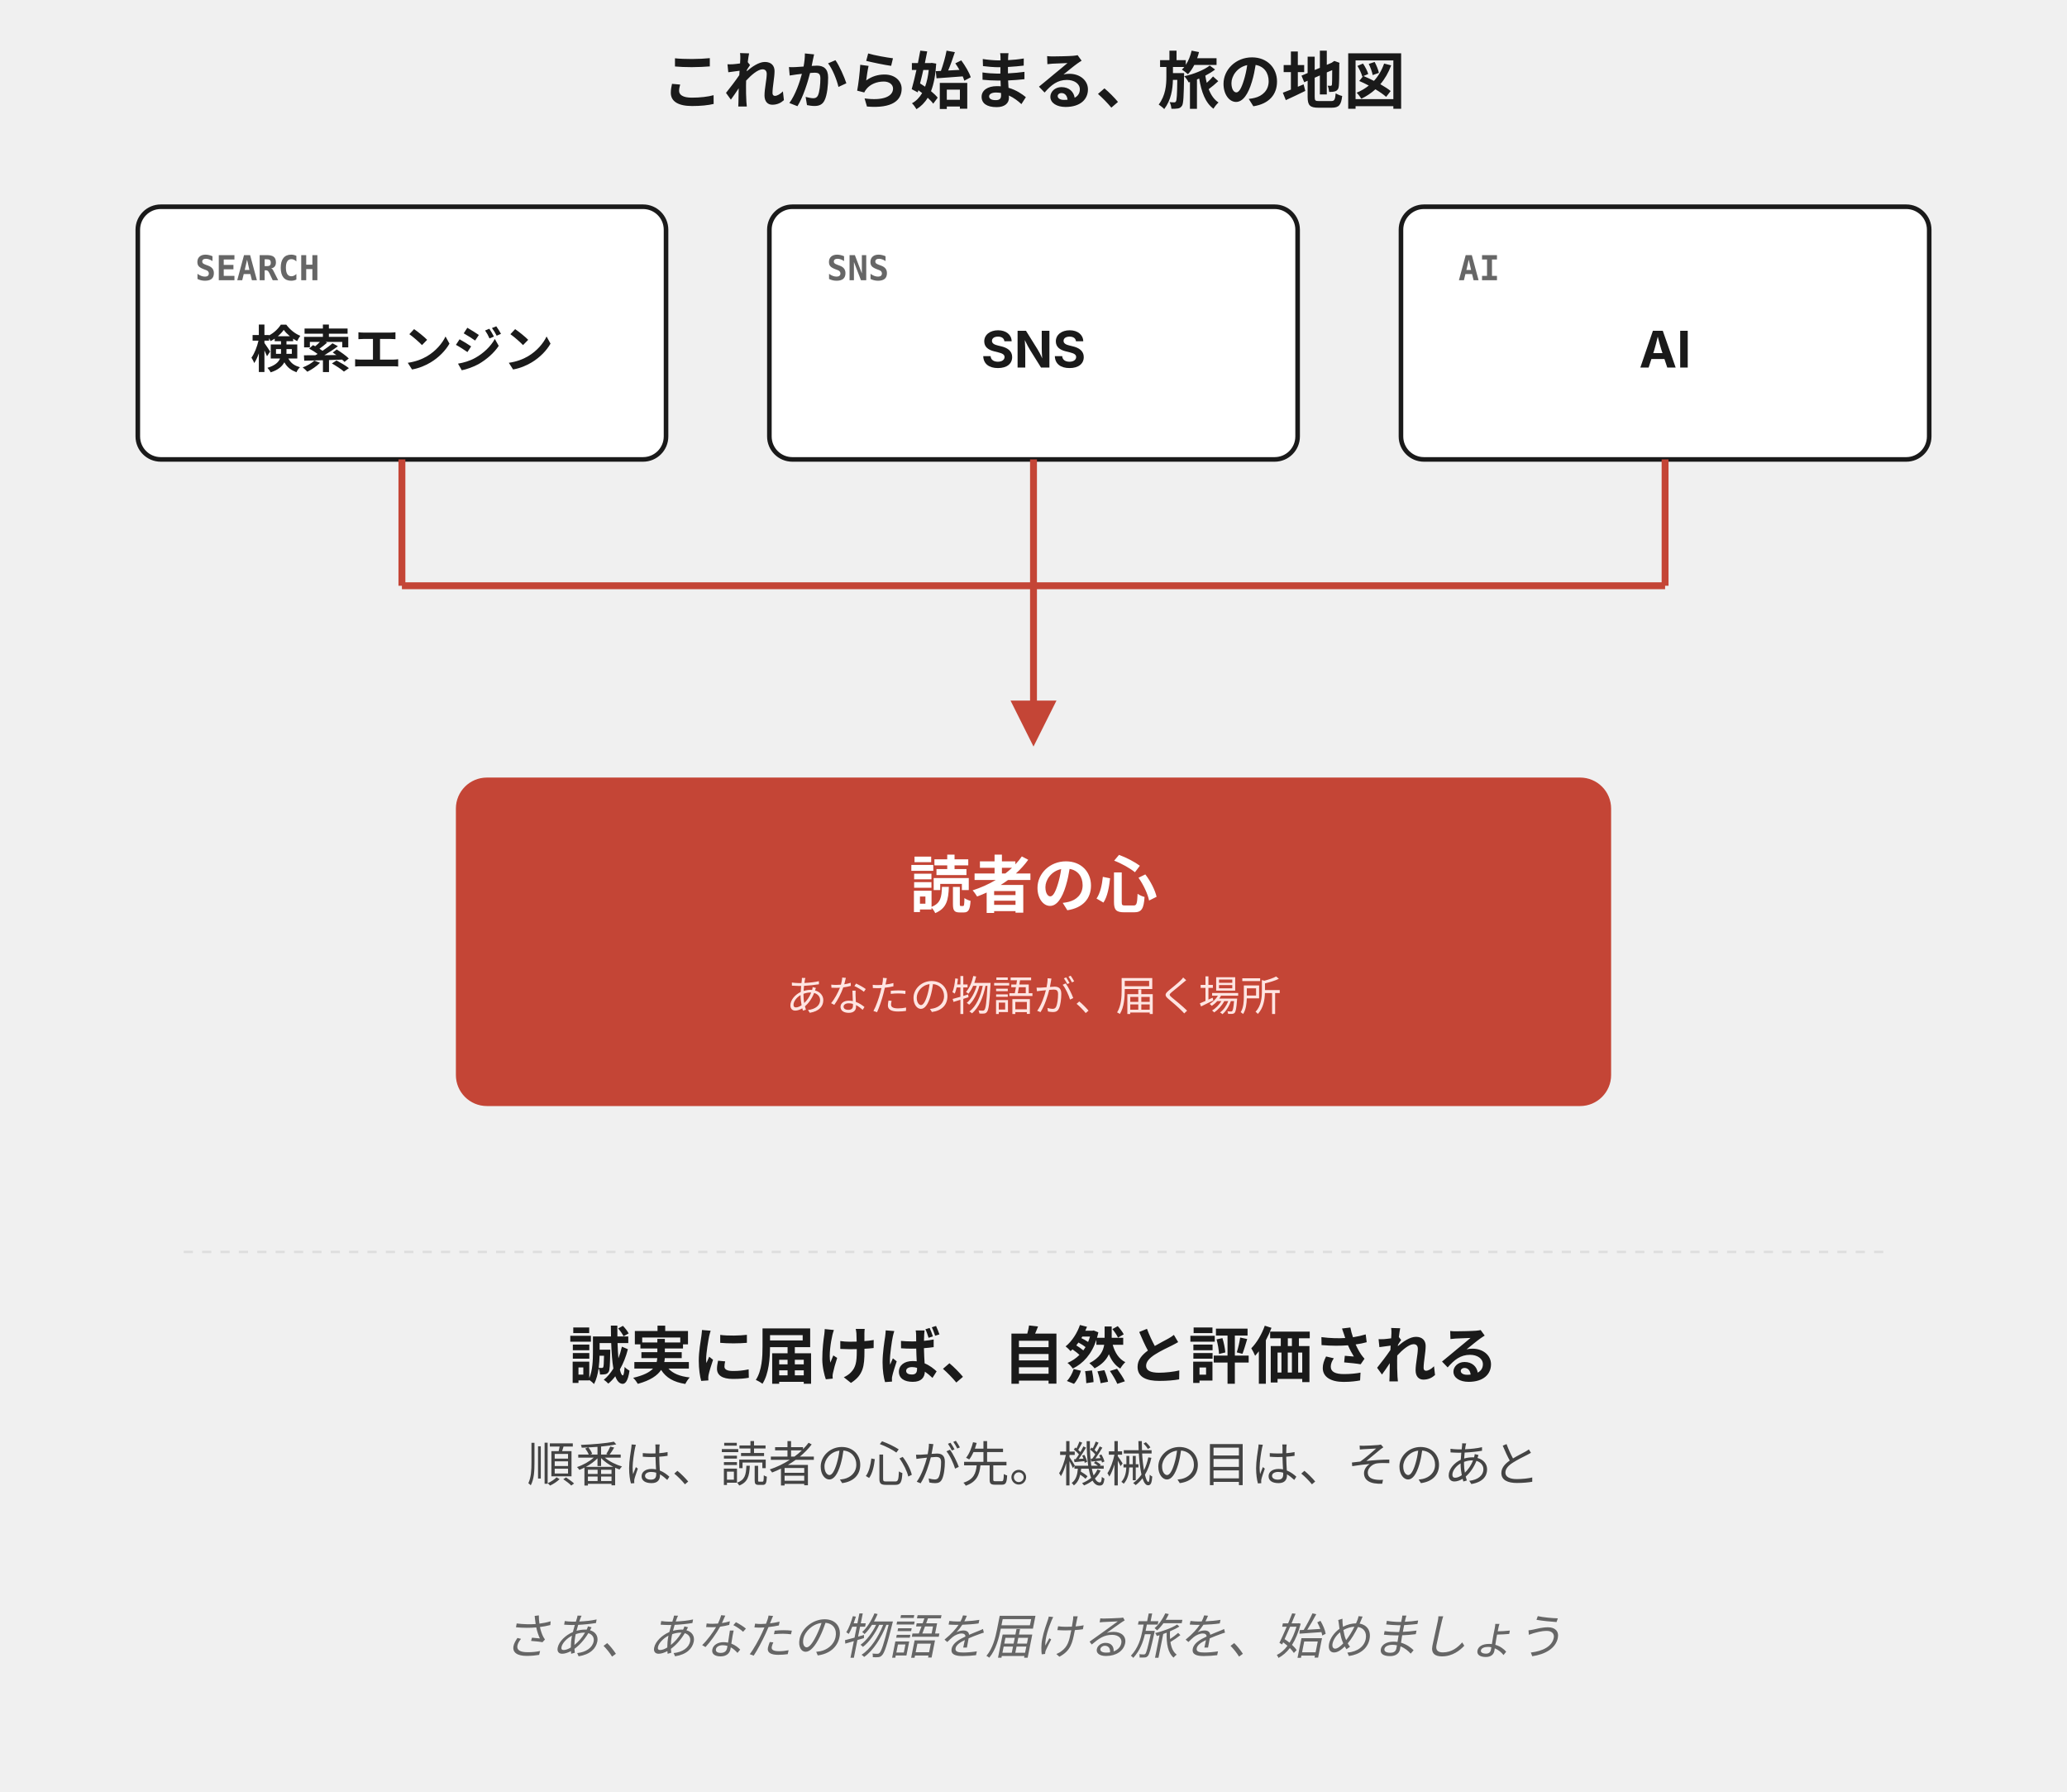
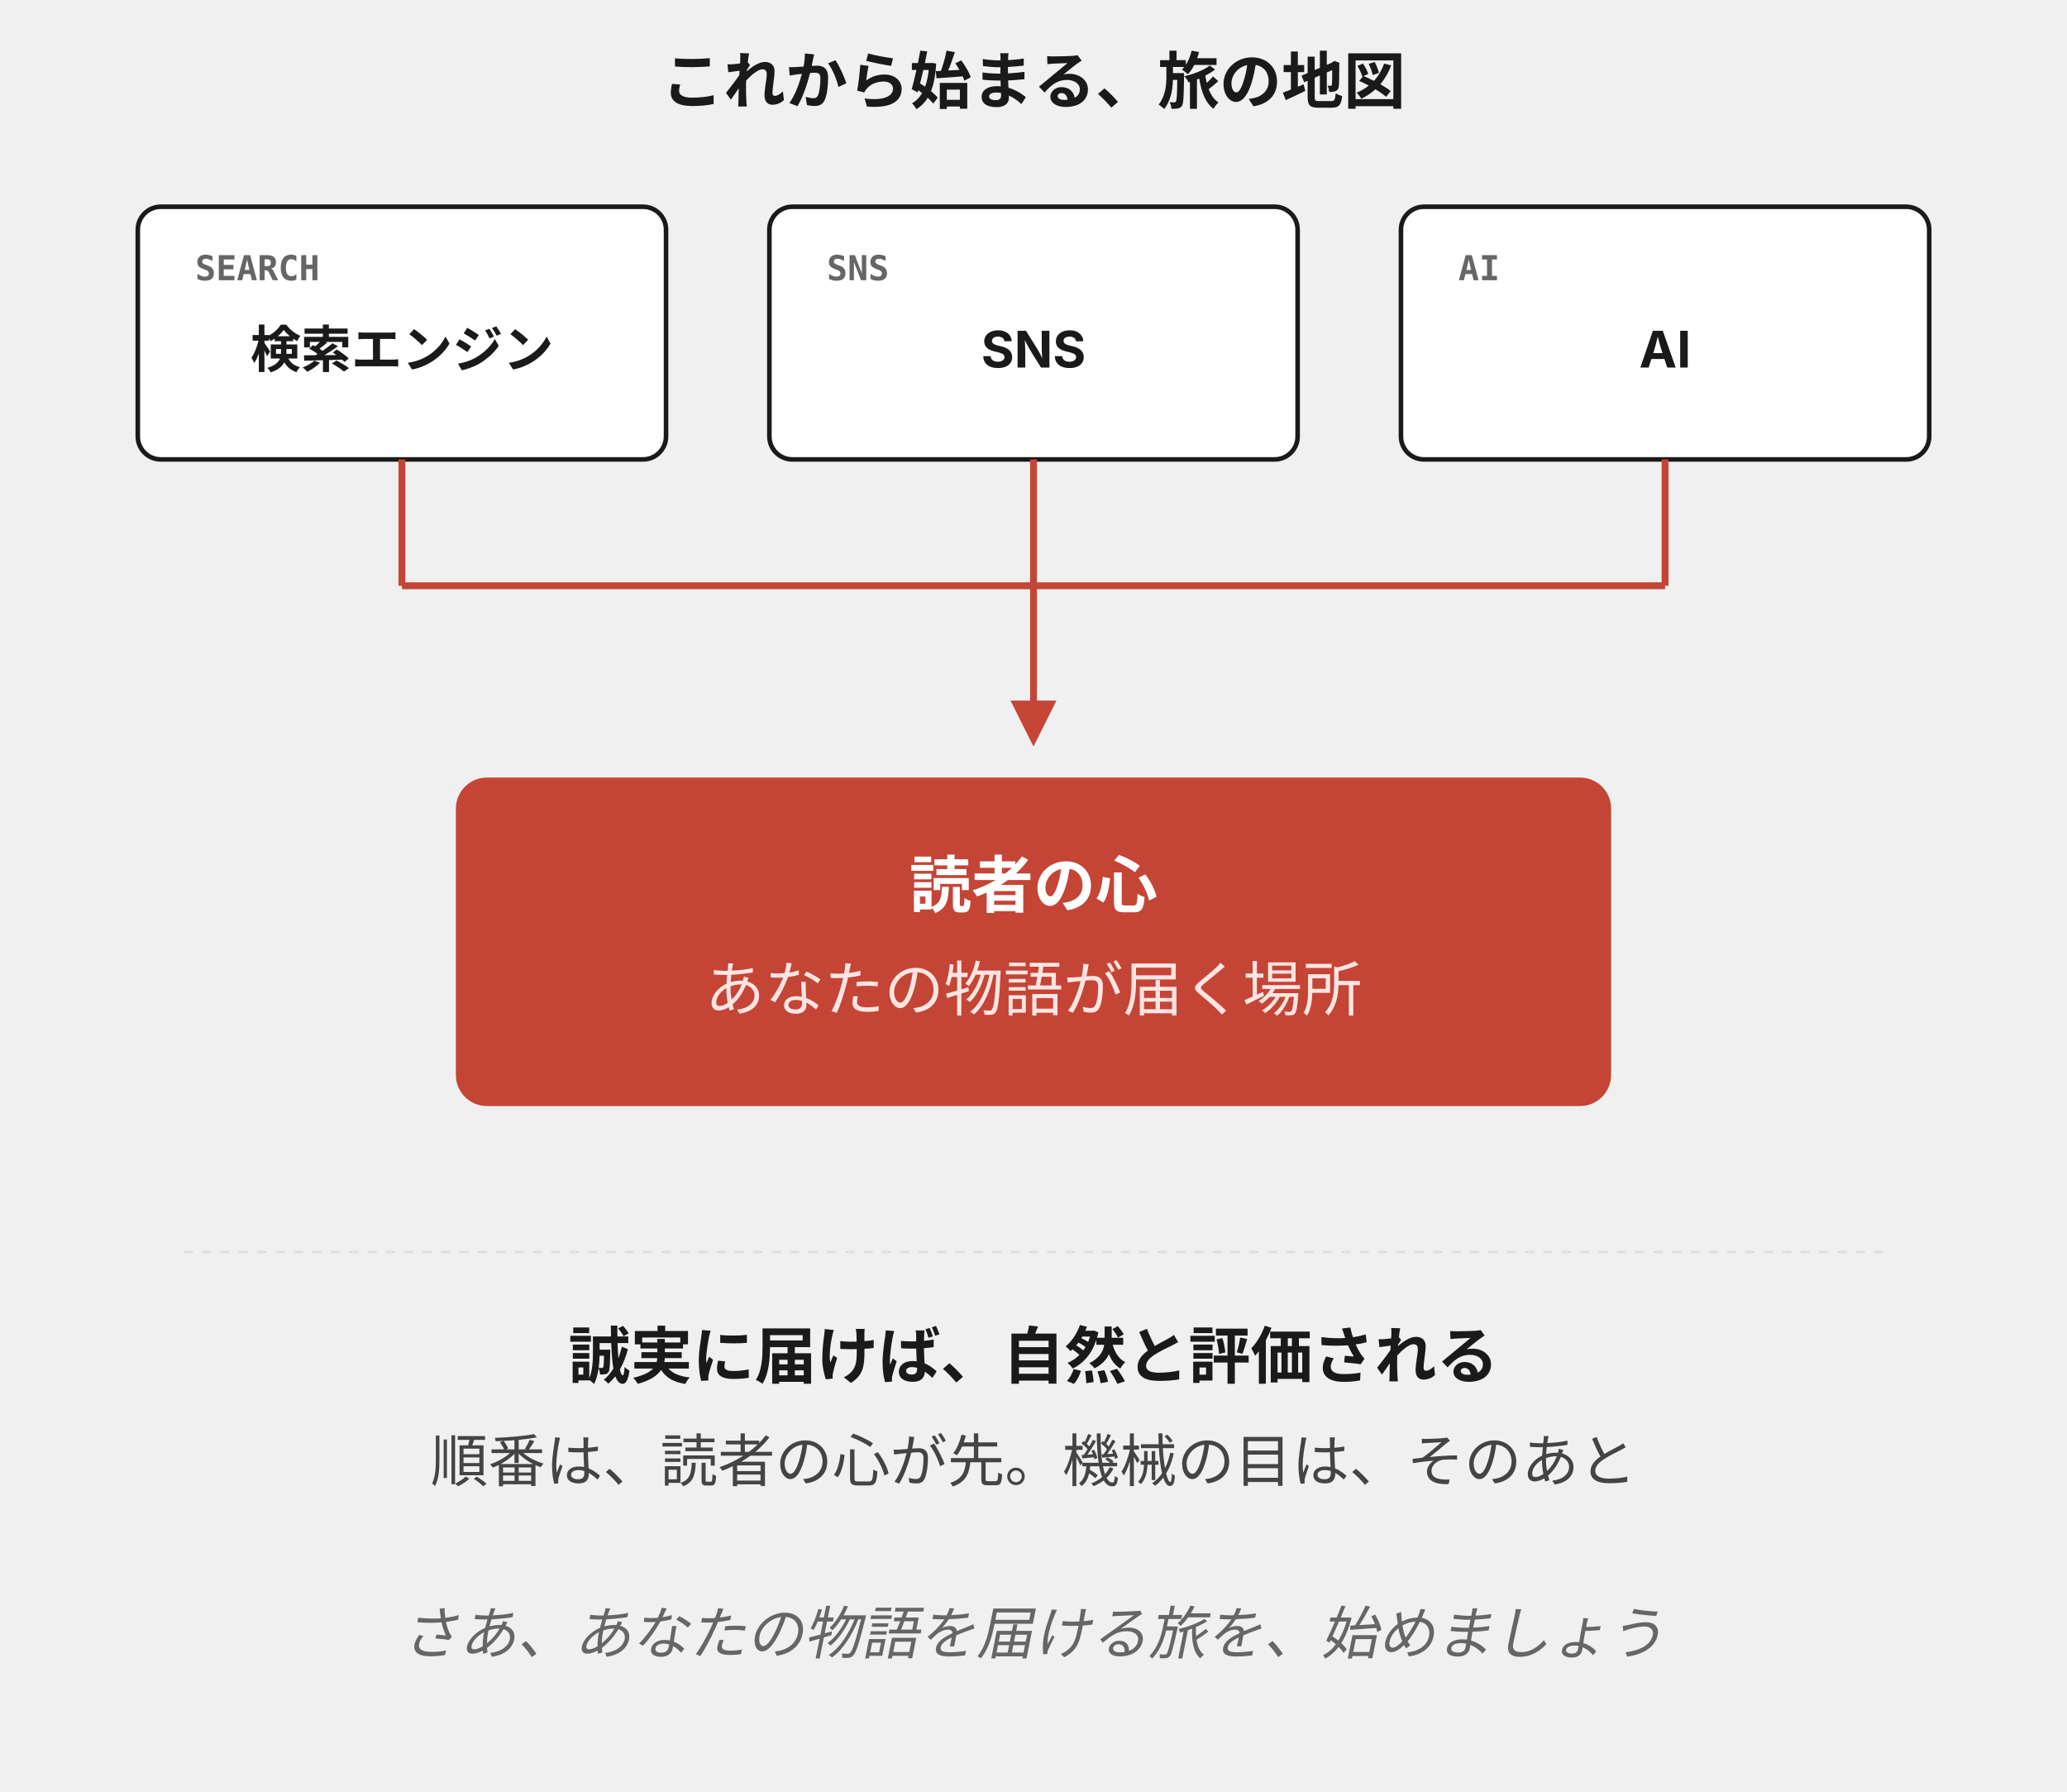
<svg xmlns="http://www.w3.org/2000/svg" viewBox="0 0 900 780" role="img" aria-label="本書の地図、3つの経路が読者の心に届く">
  <style>
    .path-box { fill: #ffffff; stroke: #1a1a1a; stroke-width: 2; }
    .path-label { fill: #666; font-family: "SF Mono", Menlo, Consolas, monospace; font-size: 15px; font-weight: 700; }
    .path-title { fill: #1a1a1a; font-family: -apple-system, "Hiragino Sans", "Yu Gothic UI", sans-serif; font-size: 22px; font-weight: 700; }
    .goal-box { fill: #C44536; stroke: #C44536; stroke-width: 3; }
    .goal-text { fill: #ffffff; font-family: -apple-system, "Hiragino Sans", "Yu Gothic UI", sans-serif; font-size: 27px; font-weight: 700; }
-     .goal-sub { fill: #ffe5e2; font-family: -apple-system, "Hiragino Sans", "Yu Gothic UI", sans-serif; font-size: 18px; font-weight: 500; }
+     .goal-sub { fill: #ffe5e2; font-family: -apple-system, "Hiragino Sans", "Yu Gothic UI", sans-serif; font-size: 26px; font-weight: 500; }
    .line-red { stroke: #C44536; stroke-width: 3; fill: none; }
    .divider-h { stroke: #ddd; stroke-width: 1; fill: none; stroke-dasharray: 4,4; }
    .footer-headline { fill: #1a1a1a; font-family: -apple-system, "Hiragino Sans", "Yu Gothic UI", sans-serif; font-size: 27px; font-weight: 700; }
    .footer { fill: #444; font-family: -apple-system, "Hiragino Sans", "Yu Gothic UI", sans-serif; font-size: 21px; font-weight: 500; }
  </style>
  <text x="450" y="45" text-anchor="middle" class="footer-headline">これから始まる、旅の地図</text>
  <rect x="60" y="90" width="230" height="110" rx="10" class="path-box" />
  <text x="85" y="122" class="path-label">SEARCH</text>
  <text x="175" y="160" text-anchor="middle" class="path-title">検索エンジン</text>
  <rect x="335" y="90" width="230" height="110" rx="10" class="path-box" />
  <text x="360" y="122" class="path-label">SNS</text>
  <text x="450" y="160" text-anchor="middle" class="path-title">SNS</text>
  <rect x="610" y="90" width="230" height="110" rx="10" class="path-box" />
  <text x="635" y="122" class="path-label">AI</text>
  <text x="725" y="160" text-anchor="middle" class="path-title">AI</text>
  <line x1="175" y1="200" x2="175" y2="255" class="line-red" />
  <line x1="450" y1="200" x2="450" y2="255" class="line-red" />
  <line x1="725" y1="200" x2="725" y2="255" class="line-red" />
  <line x1="175" y1="255" x2="725" y2="255" class="line-red" />
  <line x1="450" y1="255" x2="450" y2="310" class="line-red" />
  <polygon points="440,305 450,325 460,305" fill="#C44536" />
  <rect x="200" y="340" width="500" height="140" rx="12" class="goal-box" />
  <text x="450" y="395" text-anchor="middle" class="goal-text">読者の心</text>
-   <text x="450" y="440" text-anchor="middle" class="goal-sub">あなたの物語が、届く場所</text>
+   <text x="450" y="440" text-anchor="middle" class="goal-sub">あなたの物語が届く場所</text>
  <line x1="80" y1="545" x2="820" y2="545" class="divider-h" />
  <text x="450" y="600" text-anchor="middle" class="footer-headline">誠実に届けば、自然と評価される</text>
-   <text x="450" y="645" text-anchor="middle" class="footer">順番は、読者の心が先。機械の目は、そのあと</text>
-   <text x="450" y="720" text-anchor="middle" class="footer" style="font-style:italic; fill:#666;">さあ、あなたの物語を届ける旅を、始めましょう</text>
+   <text x="450" y="645" text-anchor="middle" class="footer" style="font-size:25px;">順番は、読者の心が先。機械の目は、そのあと</text>
+   <text x="450" y="720" text-anchor="middle" class="footer" style="font-style:italic; fill:#666; font-size:25px;">さあ、あなたの物語を届ける旅を、始めましょう</text>
</svg>
